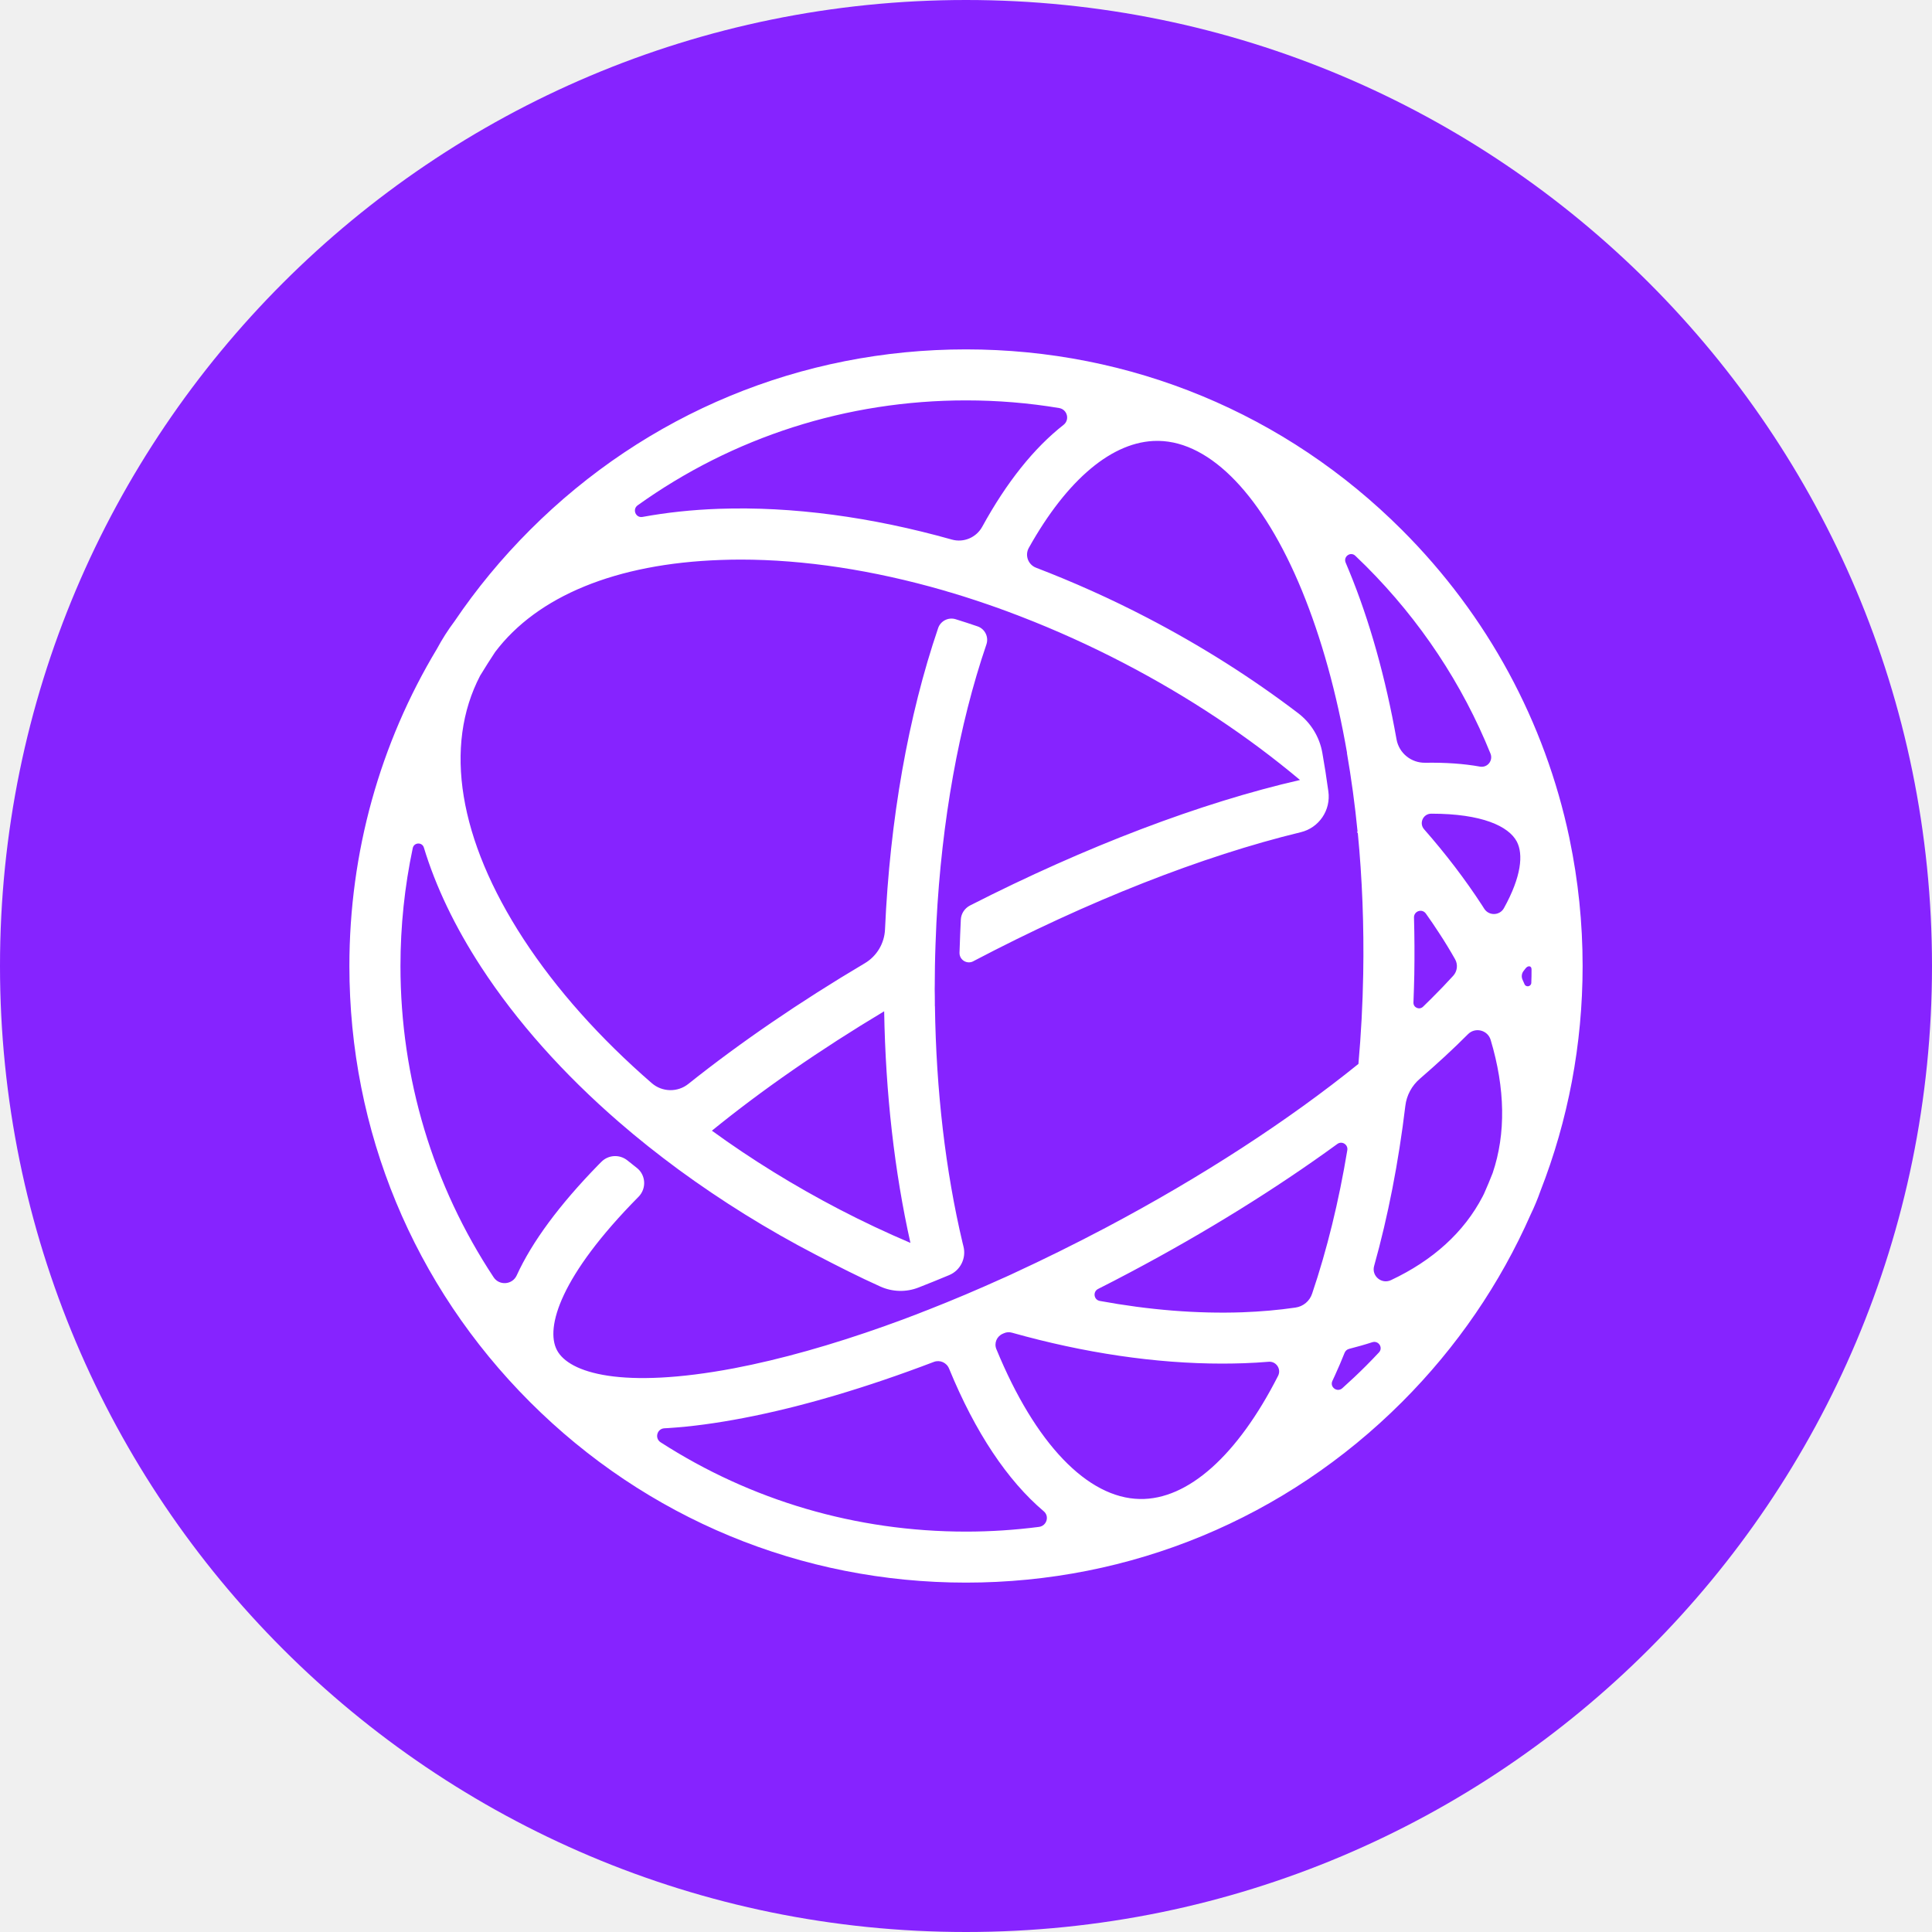
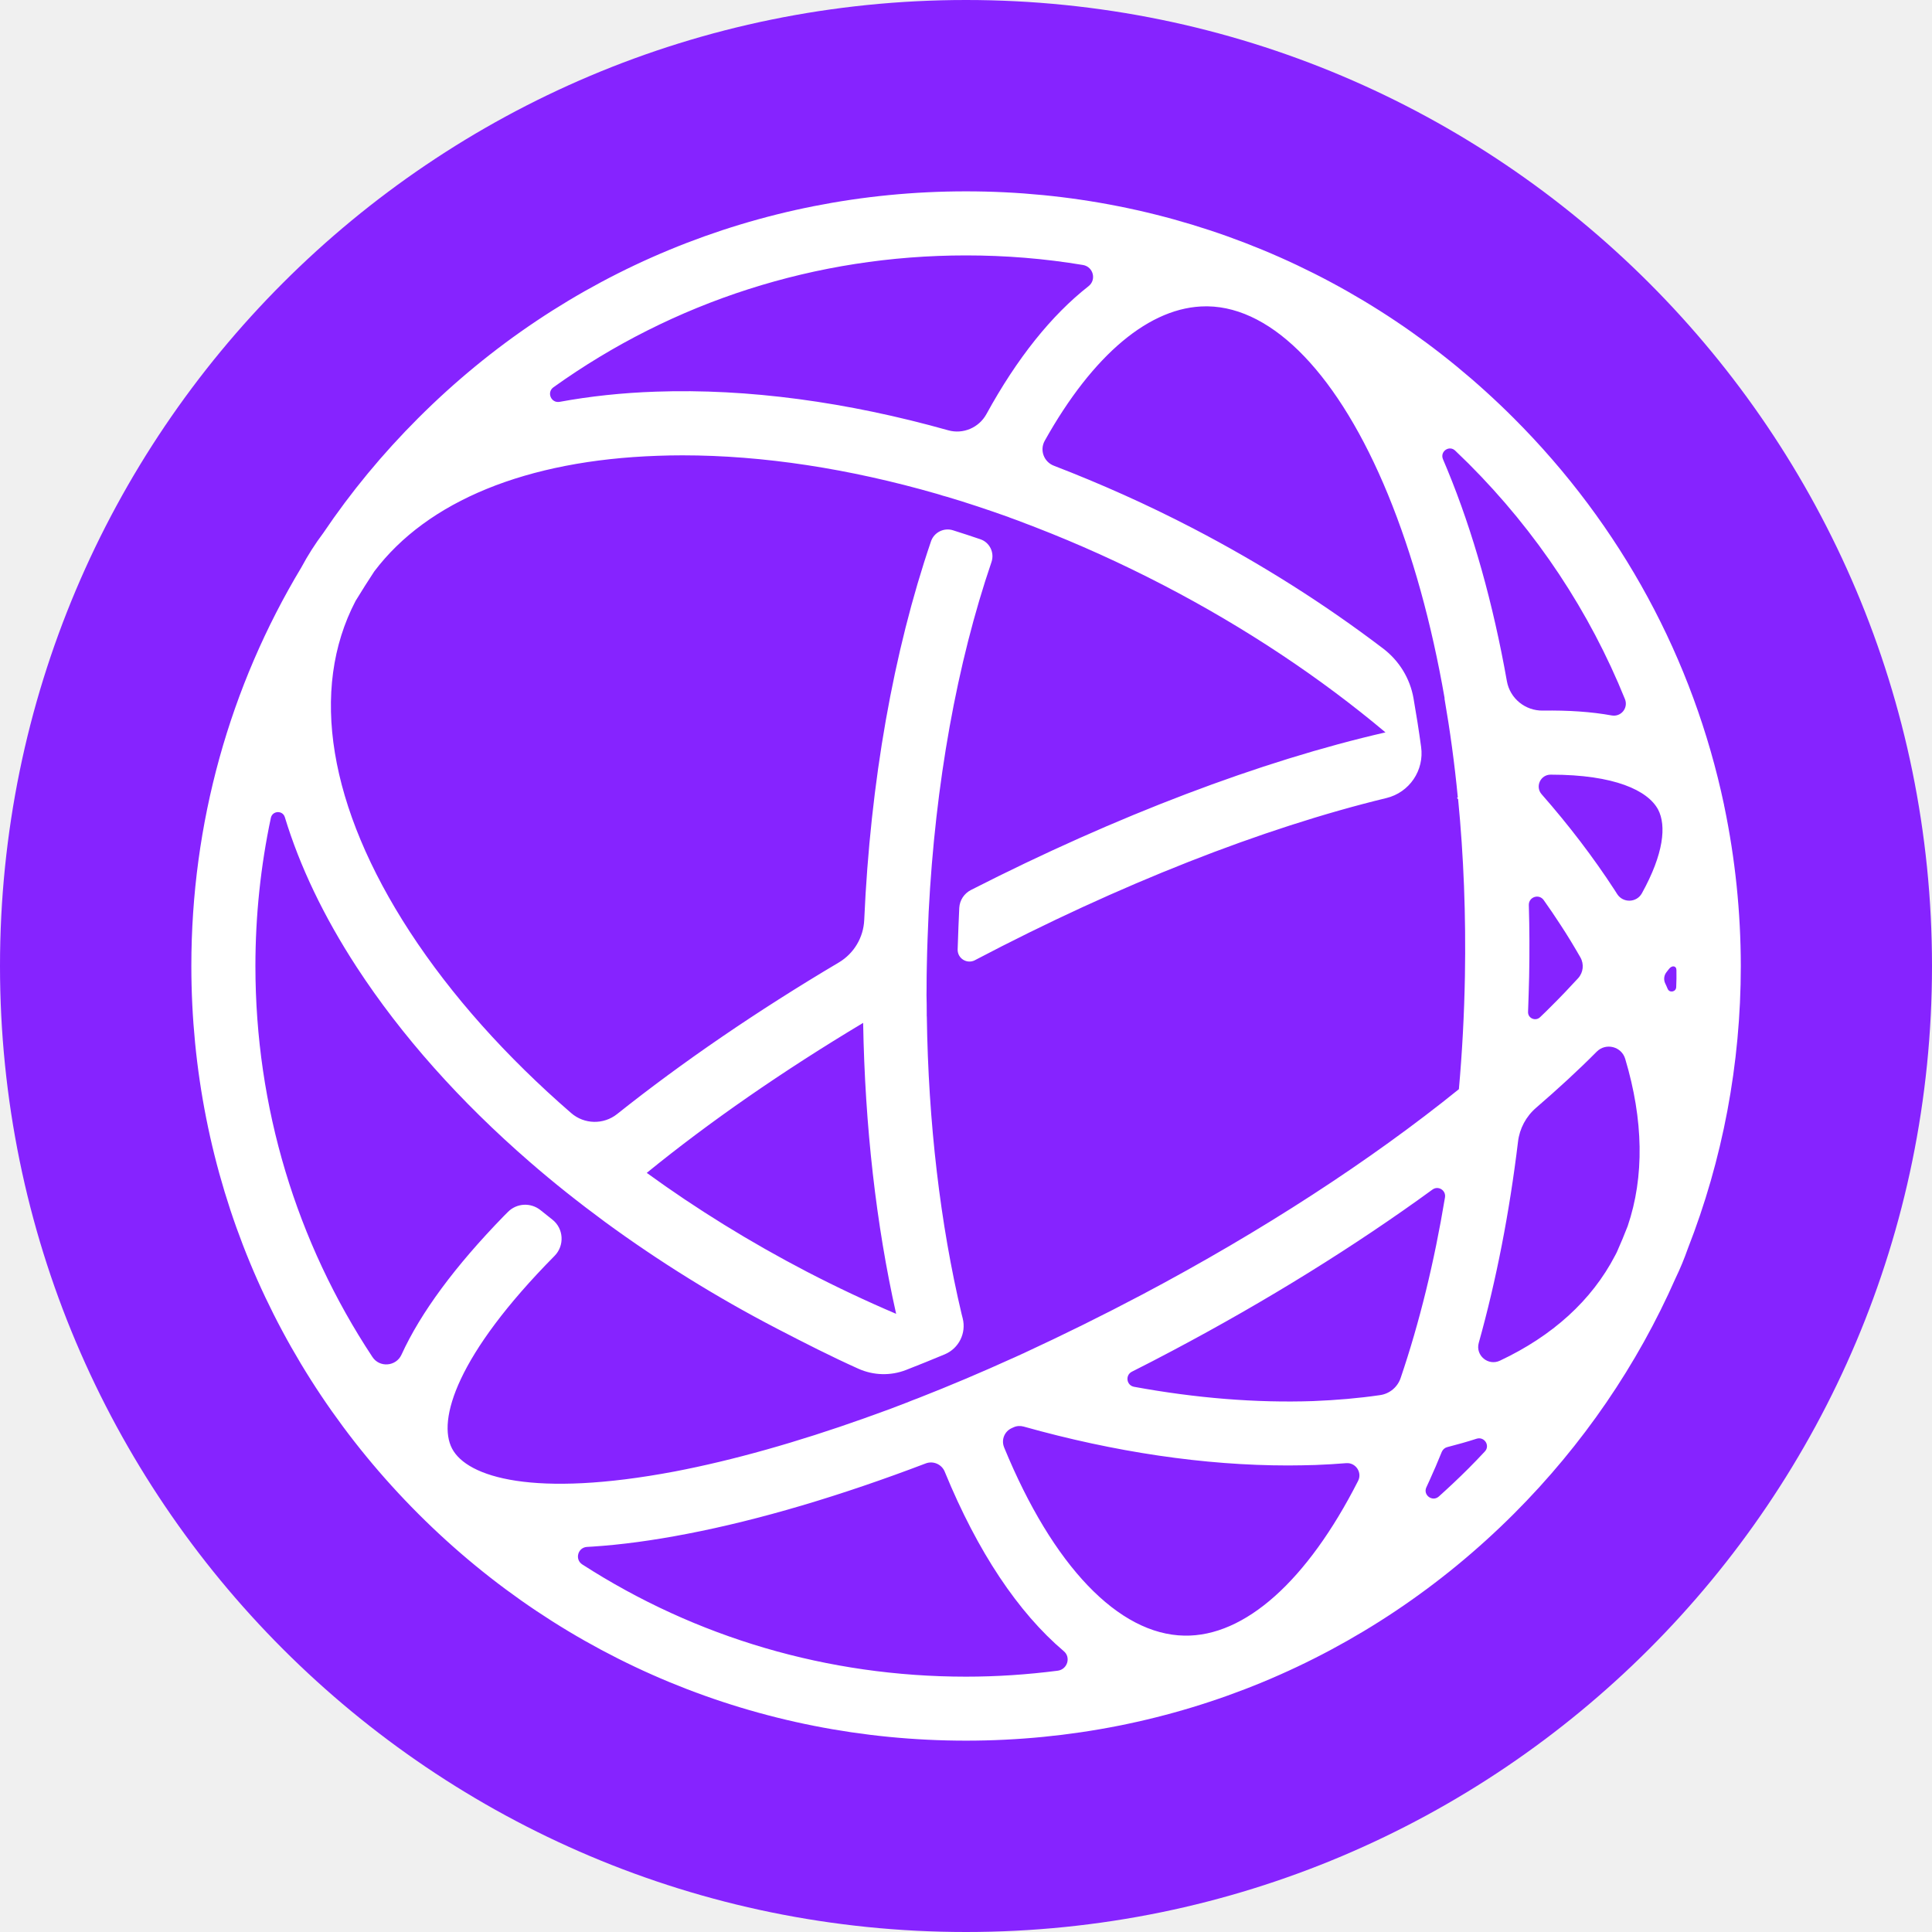
- <svg xmlns="http://www.w3.org/2000/svg" version="1.1" id="Layer_1" x="0px" y="0px" viewBox="0 0 2500 2500" style="enable-background:new 0 0 2500 2500;" xml:space="preserve">
-   <style type="text/css">
- 	.st0{fill:#8623FF;}
- 	.st1{fill:#FFFFFF;}
- </style>
-   <circle class="st0" cx="1250" cy="1250" r="1250" />
-   <path class="st1" d="M2031.1,1086.1c-0.2-0.7-0.3-1.4-0.4-2.1c-31.6-149.8-105.7-287.4-216.5-398.2  c-150.7-150.7-351-233.7-564.2-233.7S836.5,535,685.8,685.8c-36.7,36.7-69.3,76.2-97.7,118.2c-8.4,11.2-16,23.1-22.7,35.6  c-73.8,122.7-113.3,263.5-113.3,410.4c0,213.2,83,413.5,233.7,564.2s351,233.7,564.2,233.7s413.5-83,564.2-233.7  c71.1-71.1,127.1-153.3,166.5-242.7c4.8-9.9,9-20.1,12.6-30.3c35.8-91.5,54.6-189.8,54.6-291.2  C2047.9,1194.2,2042.2,1139.5,2031.1,1086.1z M1753.8,719.2c4.6,4.4,9.1,8.8,13.7,13.3c70.5,70.5,124.9,152.9,161.2,242.7  c3.6,9.1-4,18.5-13.6,16.8c-21-3.8-44.7-5.4-70.9-5c-18.1,0.3-33.9-12.4-37.1-30.3c-14.2-79.8-34.8-153.5-61.3-217.8  c-1.5-3.6-3-7.3-4.5-10.8C1737.9,720.1,1747.7,713.3,1753.8,719.2z M1829.7,1187.3c-0.2-8.4,10.5-12,15.4-5.1  c6,8.4,11.7,16.8,17.2,25.3c7.4,11.2,14.2,22.5,20.5,33.6c4,7,3,15.6-2.3,21.5c-8.6,9.4-17.8,19.1-27.9,29.1  c-3.6,3.6-7.4,7.4-11.2,11c-4.8,4.6-12.7,1.1-12.4-5.5c0.5-12,0.8-24,1.1-36.2C1830.5,1236.3,1830.4,1211.7,1829.7,1187.3z   M825.1,653.9c123.2-88.2,270.4-135.8,424.9-135.8c40.8,0,81,3.3,120.5,9.9c10.6,1.8,14.1,15.2,5.7,21.8  c-38.2,29.9-73.7,74.3-105.2,131.8c-7.7,14-24,20.9-39.3,16.6c-104.1-29.3-206.6-43.1-301.2-39.8c-34.9,1.2-68,4.8-99.1,10.5  C822.6,670.5,817.9,659.1,825.1,653.9z M720.7,1747.1c-15.4-29.1,4.5-96.3,105.5-198.4l0.1-0.1c10.5-10.7,9.5-28.2-2.3-37.4  c-4-3.2-8.1-6.4-12.1-9.6c-10-8.1-24.6-7.4-33.7,1.8c-2,2-3.5,3.5-4,4c-50.5,51.8-85.9,99.8-105.6,143c-5.6,12.2-22.6,13.5-29.9,2.3  c-78.3-118.5-120.5-257.3-120.5-402.6c0-52,5.4-103.1,15.9-152.7c1.6-7.5,12.2-8,14.4-0.6c15.2,50.1,39.9,102,74,154.4  c46,70.6,106.6,138.5,178.4,200.7c24.5,21.3,50.4,41.8,77.4,61.7c54.8,40.1,114.3,77.3,177.5,110.1c28.1,14.6,55.4,28.5,83.4,41.1  c15.6,7,33.3,7.5,49.2,1.3c13.2-5.2,26.5-10.5,39.8-16.1c14.6-6.1,22.4-21.9,18.5-37.2c-0.5-1.9-0.9-3.5-1.1-4.4  c-22-92.7-34.3-197.1-35.8-306.5h-0.1c0-1.3,0-2.6,0-4c-0.1-6,0-12-0.2-18c0-1.9,0-5.1,0.1-7c0-0.7,0-1.5,0-2.3l0,0  c0-6.9,0.1-13.7,0.2-20.6c0.3-18.8,1.1-37.4,1.9-55.8l0,0c6.8-132,29.1-256,64.7-360.3c3.3-9.6-1.9-20.2-11.5-23.4  c-9.4-3.2-18.8-6.3-28.2-9.2c-9.5-3-19.7,2.2-22.8,11.6c-38.6,113.3-62.4,247.6-68.7,389.8c-0.8,18-10.6,34.5-26.1,43.7  c-84.2,49.9-161.6,102.9-228.4,156.2c-13.9,11.1-33.8,10.7-47.3-1c-67-58.1-123.3-121.1-166-186.5c-83.8-128.6-103.7-249.7-56-341  c0.2-0.2,0.2-0.4,0.4-0.6c6.1-10,12.4-20,18.9-29.8c54.7-72.4,156.6-114.4,291.7-119.1c8.6-0.3,17.2-0.5,25.8-0.5  c82.9,0,171.7,13.7,262.2,39.7l0,0c1.9,0.6,4,1.1,5.9,1.8c1.5,0.5,3.1,0.9,4.6,1.3l0,0c20.9,6.2,41.8,13.2,62.9,20.7l0,0  c0.5,0.2,1,0.4,1.5,0.6c5.5,1.9,10.9,4,16.4,6.1c1.7,0.6,3.4,1.3,5.1,1.9c1.6,0.6,3.3,1.2,4.9,1.9l0,0c44.2,17.1,88.3,37,131.8,59.6  c84.3,43.8,161.5,95.2,228.7,151.6c-128.2,29.4-277.2,86-427,162.4c-6.9,3.6-11.5,10.4-11.9,18.2c-0.5,9.3-1.2,27.9-1.7,42.8  c-0.3,9.3,9.5,15.5,17.8,11.2l0.1-0.1c148.3-77.9,296.4-136.1,423.6-166.9c23.8-5.7,39.2-28.6,35.8-52.8  c-2.3-16.9-4.9-33.6-7.8-49.9c-3.6-20.6-14.9-38.9-31.5-51.5c-59.6-45.4-125.2-87-195.4-123.5c-47.3-24.6-95.4-46.1-143.6-64.6  c-10.3-4-14.7-16.1-9.3-25.7c49.6-88.7,108.6-138.4,166.1-138.4c0.6,0,1.2,0,1.8,0c67.8,1.2,135.4,71.8,185.5,193.7  c25.3,61.7,45,132.8,58.4,210.2c-0.1-0.1-0.2-0.2-0.2-0.2c5.7,33,10.4,67.1,13.8,102c-0.3,0.2-0.6,0.3-0.9,0.6  c0.4,0.4,0.8,0.8,1.2,1.2c5.7,58.7,8.1,119.8,7,182.2c-0.7,39.5-2.8,78.3-6.2,116.5c-90.7,73.3-202.8,146.2-326.1,211.5  c-40.5,21.4-81,41.4-121.1,59.9c-0.6,0.3-1.2,0.6-1.9,0.9c-3.1,1.4-6.2,2.8-9.2,4.2h-0.1c-33.3,15.1-66.1,29-98.5,41.7l0,0  c-1.9,0.7-3.6,1.4-5.5,2.1c-2.3,0.9-4.5,1.8-6.8,2.7c-5.4,2.1-10.8,4.1-16.3,6.2c-1.5,0.6-3,1.1-4.5,1.7c-6.6,2.4-13,4.8-19.6,7.1  c-0.8,0.3-1.6,0.6-2.4,0.9l0,0c-69.4,24.7-135.5,43.4-195.7,54.9C804.8,1798,736.2,1776.6,720.7,1747.1z M921.2,1463.1  c64.5-52.5,140.1-104.9,222.9-154.5c1.8,106,13.4,207.8,34,299.7c-30.8-13.1-61.4-27.5-91.8-43.3  C1027.5,1534.4,972.1,1500.1,921.2,1463.1z M1344.4,1975.8c-31.1,4-62.6,6.1-94.4,6.1c-142.3,0-278.3-40.3-395.2-115.6  c-8-5.2-4.6-17.6,4.9-18.1c1.9-0.1,3.8-0.2,5.4-0.3c29.7-1.9,62.2-6.3,97.5-13.1c75-14.4,158.4-39.2,245.8-72.5  c7.8-3,16.6,0.9,19.7,8.7c0,0.1,0,0.1,0.1,0.2c33.8,82.4,75.5,144.6,122.3,184.3C1358.3,1961.9,1354.5,1974.5,1344.4,1975.8z   M1653.8,1780.4c-52.3,102.8-116.6,160.5-178.9,159.3c-67.8-1.2-135.4-71.8-185.5-193.7l-0.1-0.2c-3.2-7.8,0.5-16.6,8.2-19.9  c0.6-0.2,1.1-0.5,1.6-0.7c3.3-1.5,7-1.7,10.4-0.7c93.6,26.3,185.9,40,272.3,40c9.4,0,18.7-0.2,28-0.5c10.8-0.4,21.4-1,32-1.9  C1651.5,1761.4,1658.3,1771.7,1653.8,1780.4z M1676.3,1692c-21.8,3.2-44.8,5.2-68.9,6.1c-58.7,2-120.7-3-184.3-14.7  c-7.8-1.5-9.2-11.9-2.2-15.5c13.9-7,27.8-14.2,41.7-21.6c97.4-51.6,188.4-108.1,267.9-166c6-4.4,14.2,0.8,12.9,8.1  c-11,66.4-26.3,128.8-45.5,185.5C1694.8,1683.5,1686.4,1690.6,1676.3,1692z M1784.3,1750.1c-5.5,5.9-11.1,11.7-16.8,17.4  c-10,10-20.2,19.6-30.6,28.9c-6.6,5.8-16.5-1.5-12.8-9.5c1.1-2.3,2.1-4.6,3.2-6.9c4.4-9.6,8.7-19.6,12.7-29.7c1-2.3,3-4.1,5.5-4.8  c10.4-2.7,20.5-5.5,30.3-8.7C1783.9,1734.3,1790.1,1744,1784.3,1750.1z M1931.5,1517.9c-3.5,9-7.2,17.8-11.1,26.6  c-0.6,1.2-1.1,2.4-1.8,3.6c-24.1,46.5-64.7,83-118.7,108.4c-12.1,5.7-25.4-5.4-21.8-18.3c18-64.3,31.6-134,40.4-207.2  c1.6-13.6,8.3-26.1,18.8-35.1c22.3-19.3,43.1-38.4,62.1-57.5l0.2-0.2c9.4-9.4,25.5-5.3,29.3,7.4  C1947.7,1408.4,1948.8,1466.9,1931.5,1517.9z M1946.1,1175.1c-5.4,9.8-19.4,10.3-25.5,0.8c-1-1.5-1.9-2.9-2.8-4.4  c-21.8-33.5-46.9-66.4-75-98.4c-6.9-7.8-1.3-20.2,9.2-20.2h0.2c65.5,0,99.9,16.2,110.5,36  C1971.4,1105.4,1968.7,1134.3,1946.1,1175.1z M1981.5,1271.8c-0.2,4.9-6.9,6.2-8.8,1.7c-0.8-1.9-1.7-4-2.6-5.9  c-1.6-3.6-1.1-7.8,1.2-10.9c0.5-0.6,1.5-1.9,2.7-3.5c3.2-4.2,7.8-3.6,7.8,1.1C1981.9,1260.2,1981.7,1265.5,1981.5,1271.8z" />
+ <svg xmlns="http://www.w3.org/2000/svg" version="1.1" viewBox="0 0 2500 2500">
+   <circle fill="#8623FF" cx="1250" cy="1250" r="1250" />
+   <path fill="#FFFFFF" d="M2231.4,1044.1c-0.3-0.9-0.4-1.8-0.5-2.6c-39.7-188.2-132.8-361.1-272-500.3  c-189.3-189.3-441-293.6-708.9-293.6S730.5,351.7,541.1,541.1c-46.1,46.1-87.1,95.7-122.7,148.5c-10.6,14.1-20.1,29-28.5,44.7  c-92.7,154.2-142.3,331.1-142.3,515.6c0,267.9,104.3,519.5,293.6,708.9s441,293.6,708.9,293.6s519.5-104.3,708.9-293.6  c89.3-89.3,159.7-192.6,209.2-304.9c6-12.4,11.3-25.3,15.8-38.1c45-115,68.6-238.5,68.6-365.9  C2252.5,1179.9,2245.3,1111.2,2231.4,1044.1z M1883,583.1c5.8,5.5,11.4,11.1,17.2,16.7c88.6,88.6,156.9,192.1,202.5,304.9  c4.5,11.4-5,23.2-17.1,21.1c-26.4-4.8-56.2-6.8-89.1-6.3c-22.7,0.4-42.6-15.6-46.6-38.1c-17.8-100.3-43.7-192.9-77-273.6  c-1.9-4.5-3.8-9.2-5.7-13.6C1863,584.2,1875.3,575.7,1883,583.1z M1978.3,1171.2c-0.3-10.6,13.2-15.1,19.3-6.4  c7.5,10.6,14.7,21.1,21.6,31.8c9.3,14.1,17.8,28.3,25.8,42.2c5,8.8,3.8,19.6-2.9,27c-10.8,11.8-22.4,24-35.1,36.6  c-4.5,4.5-9.3,9.3-14.1,13.8c-6,5.8-16,1.4-15.6-6.9c0.6-15.1,1-30.2,1.4-45.5C1979.3,1232.8,1979.2,1201.9,1978.3,1171.2z   M716.2,501.1c154.8-110.8,339.7-170.6,533.8-170.6c51.3,0,101.8,4.1,151.4,12.4c13.3,2.3,17.7,19.1,7.2,27.4  c-48,37.6-92.6,93.3-132.2,165.6c-9.7,17.6-30.2,26.3-49.4,20.9c-130.8-36.8-259.6-54.2-378.4-50c-43.8,1.5-85.4,6-124.5,13.2  C713,521.9,707.1,507.6,716.2,501.1z M585,1874.5c-19.3-36.6,5.7-121,132.5-249.3l0.1-0.1c13.2-13.4,11.9-35.4-2.9-47  c-5-4-10.2-8-15.2-12.1c-12.6-10.2-30.9-9.3-42.3,2.3c-2.5,2.5-4.4,4.4-5,5c-63.4,65.1-107.9,125.4-132.7,179.7  c-7,15.3-28.4,17-37.6,2.9c-98.4-148.9-151.4-323.3-151.4-505.8c0-65.3,6.8-129.5,20-191.8c2-9.4,15.3-10.1,18.1-0.8  c19.1,62.9,50.1,128.2,93,194c57.8,88.7,133.9,174,224.1,252.2c30.8,26.8,63.3,52.5,97.2,77.5c68.8,50.4,143.6,97.1,223,138.3  c35.3,18.3,69.6,35.8,104.8,51.6c19.6,8.8,41.8,9.4,61.8,1.6c16.6-6.5,33.3-13.2,50-20.2c18.3-7.7,28.1-27.5,23.2-46.7  c-0.6-2.4-1.1-4.4-1.4-5.5c-27.6-116.5-43.1-247.6-45-385.1h-0.1c0-1.6,0-3.3,0-5c-0.1-7.5,0-15.1-0.3-22.6c0-2.4,0-6.4,0.1-8.8  c0-0.9,0-1.9,0-2.9l0,0c0-8.7,0.1-17.2,0.3-25.9c0.4-23.6,1.4-47,2.4-70.1l0,0c8.5-165.8,36.6-321.6,81.3-452.7  c4.1-12.1-2.4-25.4-14.4-29.4c-11.8-4-23.6-7.9-35.4-11.6c-11.9-3.8-24.8,2.8-28.6,14.6c-48.5,142.3-78.4,311.1-86.3,489.7  c-1,22.6-13.3,43.3-32.8,54.9c-105.8,62.7-203,129.3-287,196.2c-17.5,13.9-42.5,13.4-59.4-1.3c-84.2-73-154.9-152.1-208.6-234.3  c-105.3-161.6-130.3-313.7-70.4-428.4c0.3-0.3,0.3-0.5,0.5-0.8c7.7-12.6,15.6-25.1,23.7-37.4c68.7-91,196.8-143.7,366.5-149.6  c10.8-0.4,21.6-0.6,32.4-0.6c104.2,0,215.7,17.2,329.4,49.9l0,0c2.4,0.8,5,1.4,7.4,2.3c1.9,0.6,3.9,1.1,5.8,1.6l0,0  c26.3,7.8,52.5,16.6,79,26l0,0c0.6,0.3,1.3,0.5,1.9,0.8c6.9,2.4,13.7,5,20.6,7.7c2.1,0.8,4.3,1.6,6.4,2.4c2,0.8,4.1,1.5,6.2,2.4l0,0  c55.5,21.5,110.9,46.5,165.6,74.9c105.9,55,202.9,119.6,287.3,190.5c-161.1,36.9-348.3,108-536.5,204c-8.7,4.5-14.4,13.1-15,22.9  c-0.6,11.7-1.5,35.1-2.1,53.8c-0.4,11.7,11.9,19.5,22.4,14.1l0.1-0.1c186.3-97.9,372.4-171,532.2-209.7c29.9-7.2,49.3-35.9,45-66.3  c-2.9-21.2-6.2-42.2-9.8-62.7c-4.5-25.9-18.7-48.9-39.6-64.7c-74.9-57-157.3-109.3-245.5-155.2c-59.4-30.9-119.9-57.9-180.4-81.2  c-12.9-5-18.5-20.2-11.7-32.3c62.3-111.4,136.4-173.9,208.7-173.9c0.8,0,1.5,0,2.3,0c85.2,1.5,170.1,90.2,233.1,243.4  c31.8,77.5,56.5,166.8,73.4,264.1c-0.1-0.1-0.3-0.3-0.3-0.3c7.2,41.5,13.1,84.3,17.3,128.2c-0.4,0.3-0.8,0.4-1.1,0.8  c0.5,0.5,1,1,1.5,1.5c7.2,73.7,10.2,150.5,8.8,228.9c-0.9,49.6-3.5,98.4-7.8,146.4c-114,92.1-254.8,183.7-409.7,265.7  c-50.9,26.9-101.8,52-152.1,75.3c-0.8,0.4-1.5,0.8-2.4,1.1c-3.9,1.8-7.8,3.5-11.6,5.3h-0.1c-41.8,19-83,36.4-123.8,52.4l0,0  c-2.4,0.9-4.5,1.8-6.9,2.6c-2.9,1.1-5.7,2.3-8.5,3.4c-6.8,2.6-13.6,5.2-20.5,7.8c-1.9,0.8-3.8,1.4-5.7,2.1c-8.3,3-16.3,6-24.6,8.9  c-1,0.4-2,0.8-3,1.1l0,0c-87.2,31-170.2,54.5-245.9,69C690.7,1938.5,604.5,1911.6,585,1874.5z M836.9,1517.7  c81-66,176-131.8,280-194.1c2.3,133.2,16.8,261.1,42.7,376.5c-38.7-16.5-77.1-34.6-115.3-54.4  C970.5,1607.3,900.9,1564.2,836.9,1517.7z M1368.6,2161.9c-39.1,5-78.6,7.7-118.6,7.7c-178.8,0-349.7-50.6-496.5-145.2  c-10.1-6.5-5.8-22.1,6.2-22.7c2.4-0.1,4.8-0.3,6.8-0.4c37.3-2.4,78.1-7.9,122.5-16.5c94.2-18.1,199-49.3,308.8-91.1  c9.8-3.8,20.9,1.1,24.8,10.9c0,0.1,0,0.1,0.1,0.3c42.5,103.5,94.9,181.7,153.7,231.6C1386.1,2144.4,1381.3,2160.3,1368.6,2161.9z   M1757.3,1916.4c-65.7,129.2-146.5,201.6-224.8,200.1c-85.2-1.5-170.1-90.2-233.1-243.4l-0.1-0.3c-4-9.8,0.6-20.9,10.3-25  c0.8-0.3,1.4-0.6,2-0.9c4.1-1.9,8.8-2.1,13.1-0.9c117.6,33,233.6,50.3,342.1,50.3c11.8,0,23.5-0.3,35.2-0.6  c13.6-0.5,26.9-1.3,40.2-2.4C1754.4,1892.5,1763,1905.5,1757.3,1916.4z M1785.6,1805.3c-27.4,4-56.3,6.5-86.6,7.7  c-73.7,2.5-151.6-3.8-231.6-18.5c-9.8-1.9-11.6-15-2.8-19.5c17.5-8.8,34.9-17.8,52.4-27.1c122.4-64.8,236.7-135.8,336.6-208.6  c7.5-5.5,17.8,1,16.2,10.2c-13.8,83.4-33,161.8-57.2,233.1C1808.8,1794.6,1798.3,1803.6,1785.6,1805.3z M1921.3,1878.3  c-6.9,7.4-13.9,14.7-21.1,21.9c-12.6,12.6-25.4,24.6-38.4,36.3c-8.3,7.3-20.7-1.9-16.1-11.9c1.4-2.9,2.6-5.8,4-8.7  c5.5-12.1,10.9-24.6,16-37.3c1.3-2.9,3.8-5.2,6.9-6c13.1-3.4,25.8-6.9,38.1-10.9C1920.8,1858.5,1928.6,1870.7,1921.3,1878.3z   M2106.2,1586.6c-4.4,11.3-9,22.4-13.9,33.4c-0.8,1.5-1.4,3-2.3,4.5c-30.3,58.4-81.3,104.3-149.1,136.2c-15.2,7.2-31.9-6.8-27.4-23  c22.6-80.8,39.7-168.4,50.8-260.3c2-17.1,10.4-32.8,23.6-44.1c28-24.2,54.2-48.2,78-72.2l0.3-0.3c11.8-11.8,32-6.7,36.8,9.3  C2126.6,1449,2128,1522.5,2106.2,1586.6z M2124.6,1155.9c-6.8,12.3-24.4,12.9-32,1c-1.3-1.9-2.4-3.6-3.5-5.5  c-27.4-42.1-58.9-83.4-94.2-123.6c-8.7-9.8-1.6-25.4,11.6-25.4h0.3c82.3,0,125.5,20.4,138.8,45.2  C2156.4,1068.3,2153,1104.6,2124.6,1155.9z M2169,1277.4c-0.3,6.2-8.7,7.8-11.1,2.1c-1-2.4-2.1-5-3.3-7.4c-2-4.5-1.4-9.8,1.5-13.7  c0.6-0.8,1.9-2.4,3.4-4.4c4-5.3,9.8-4.5,9.8,1.4C2169.5,1262.8,2169.3,1269.5,2169,1277.4z" />
</svg>
